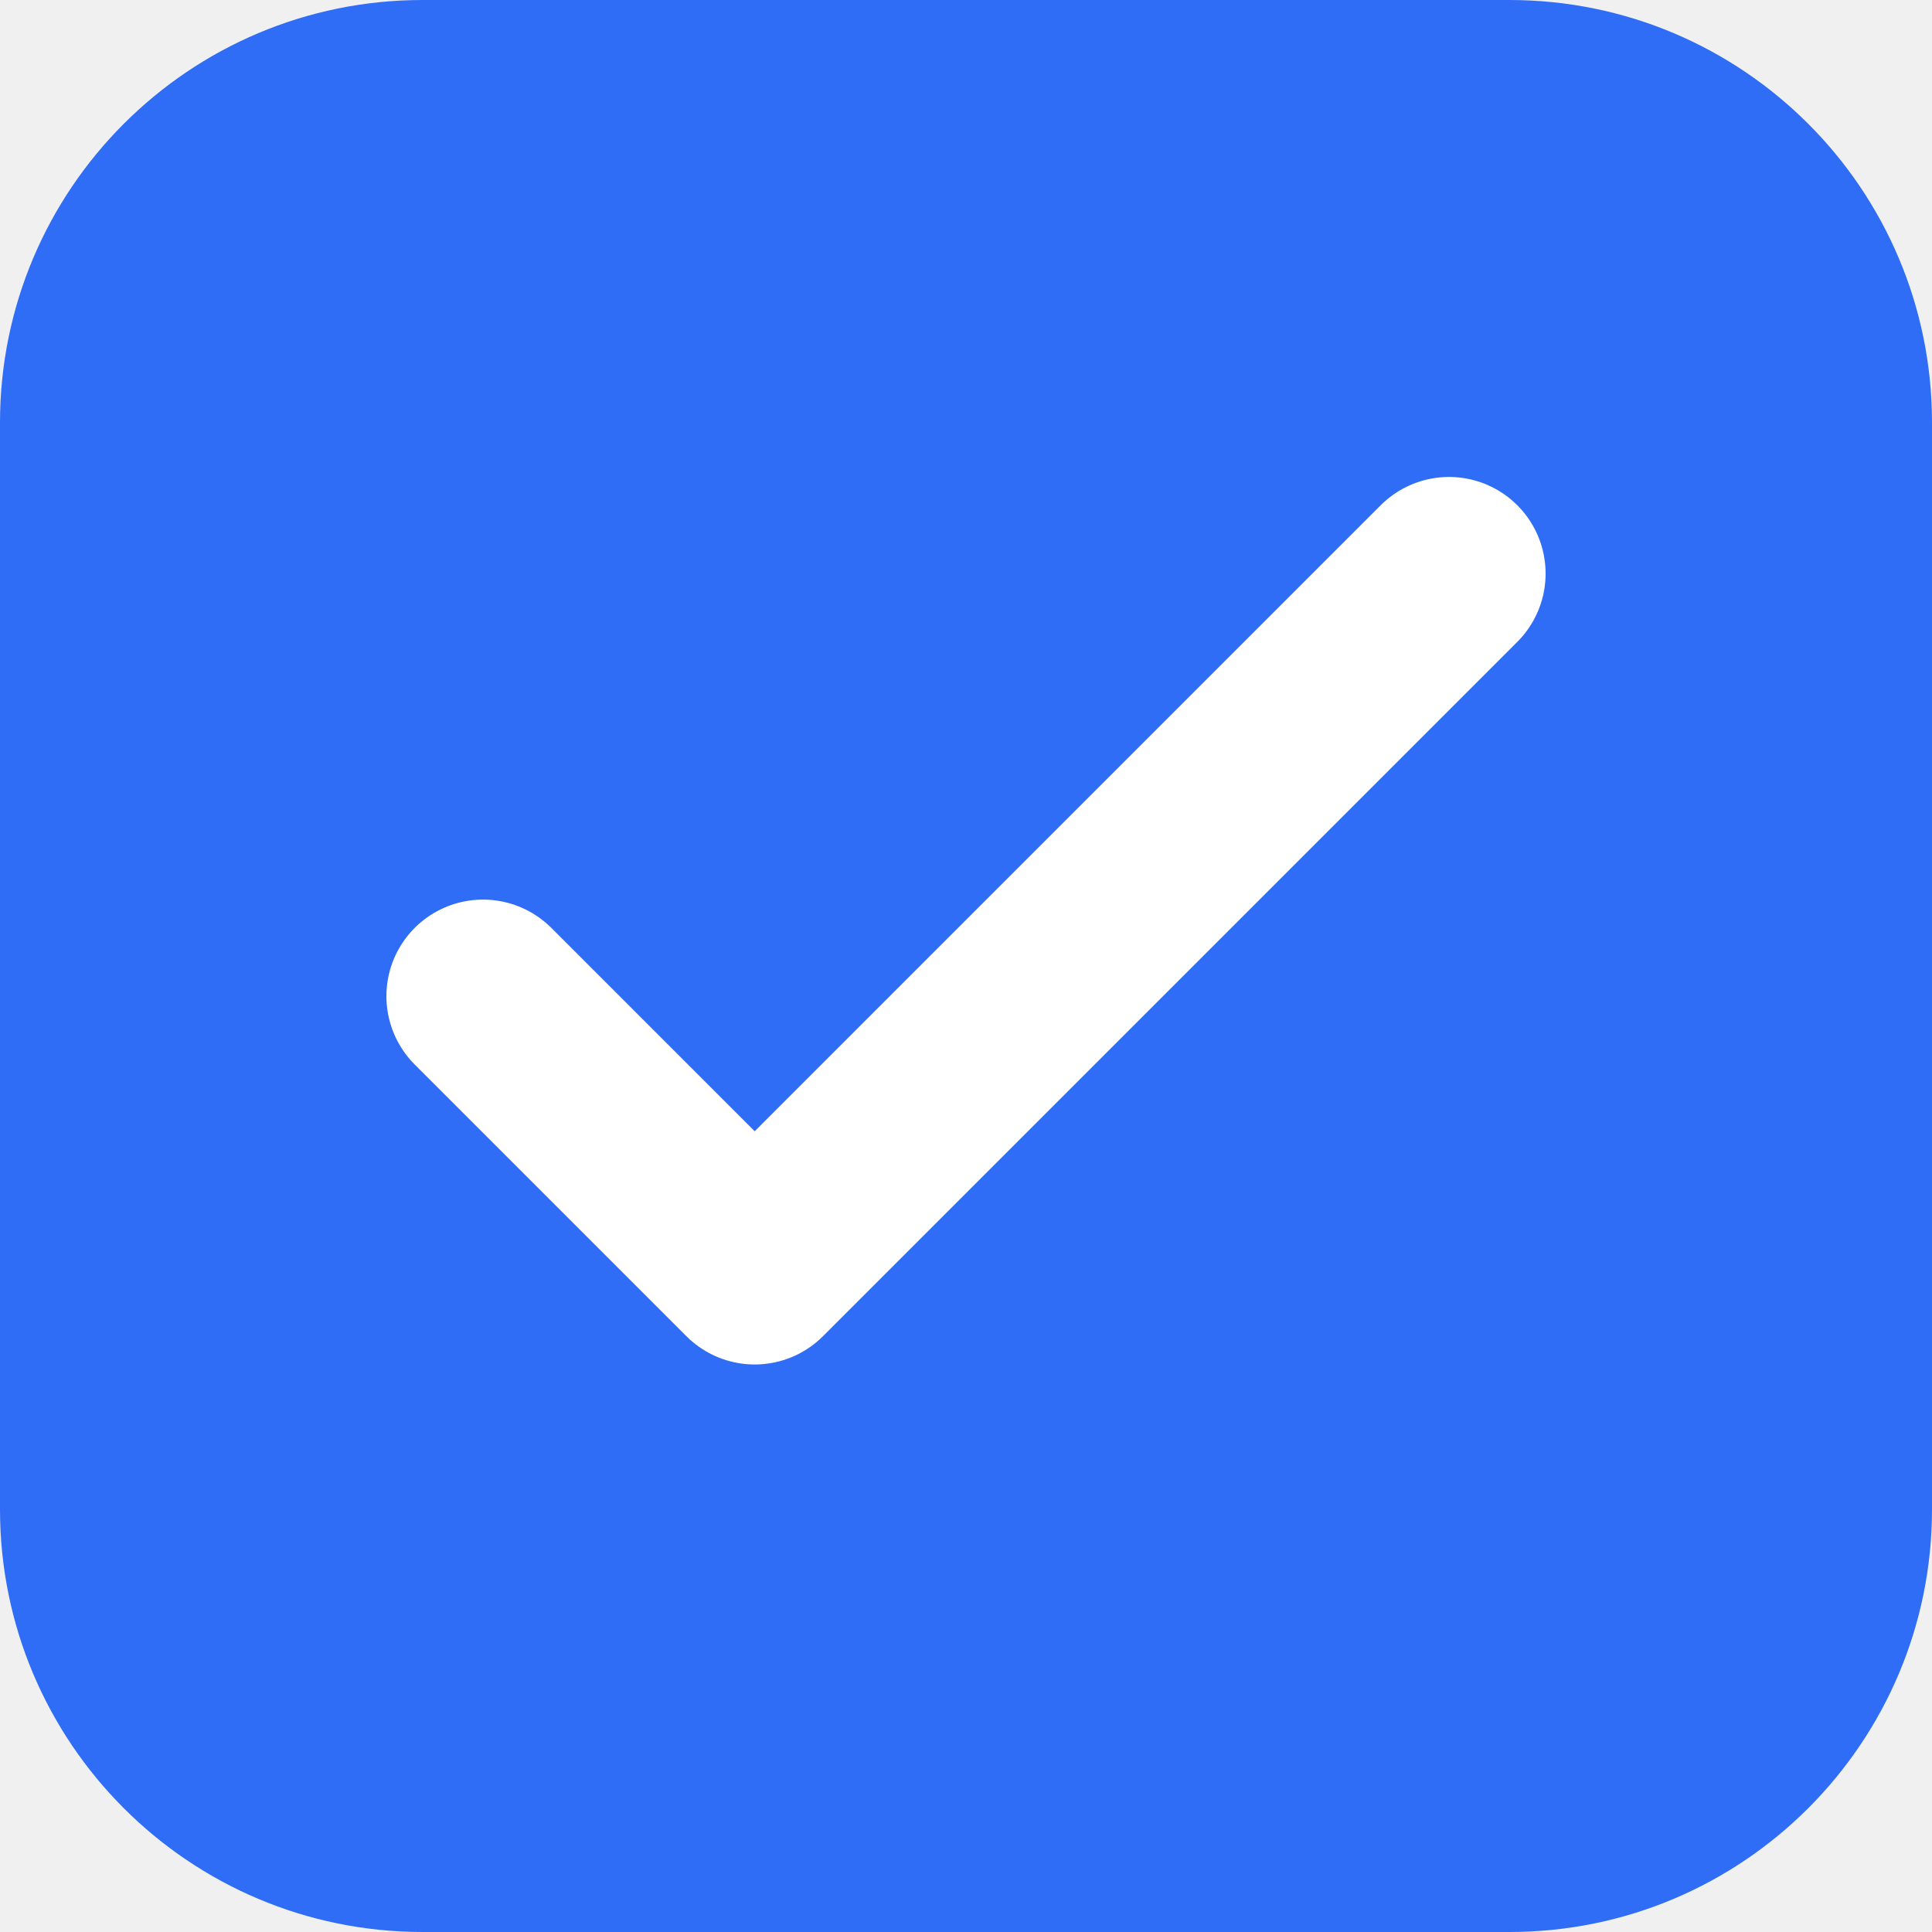
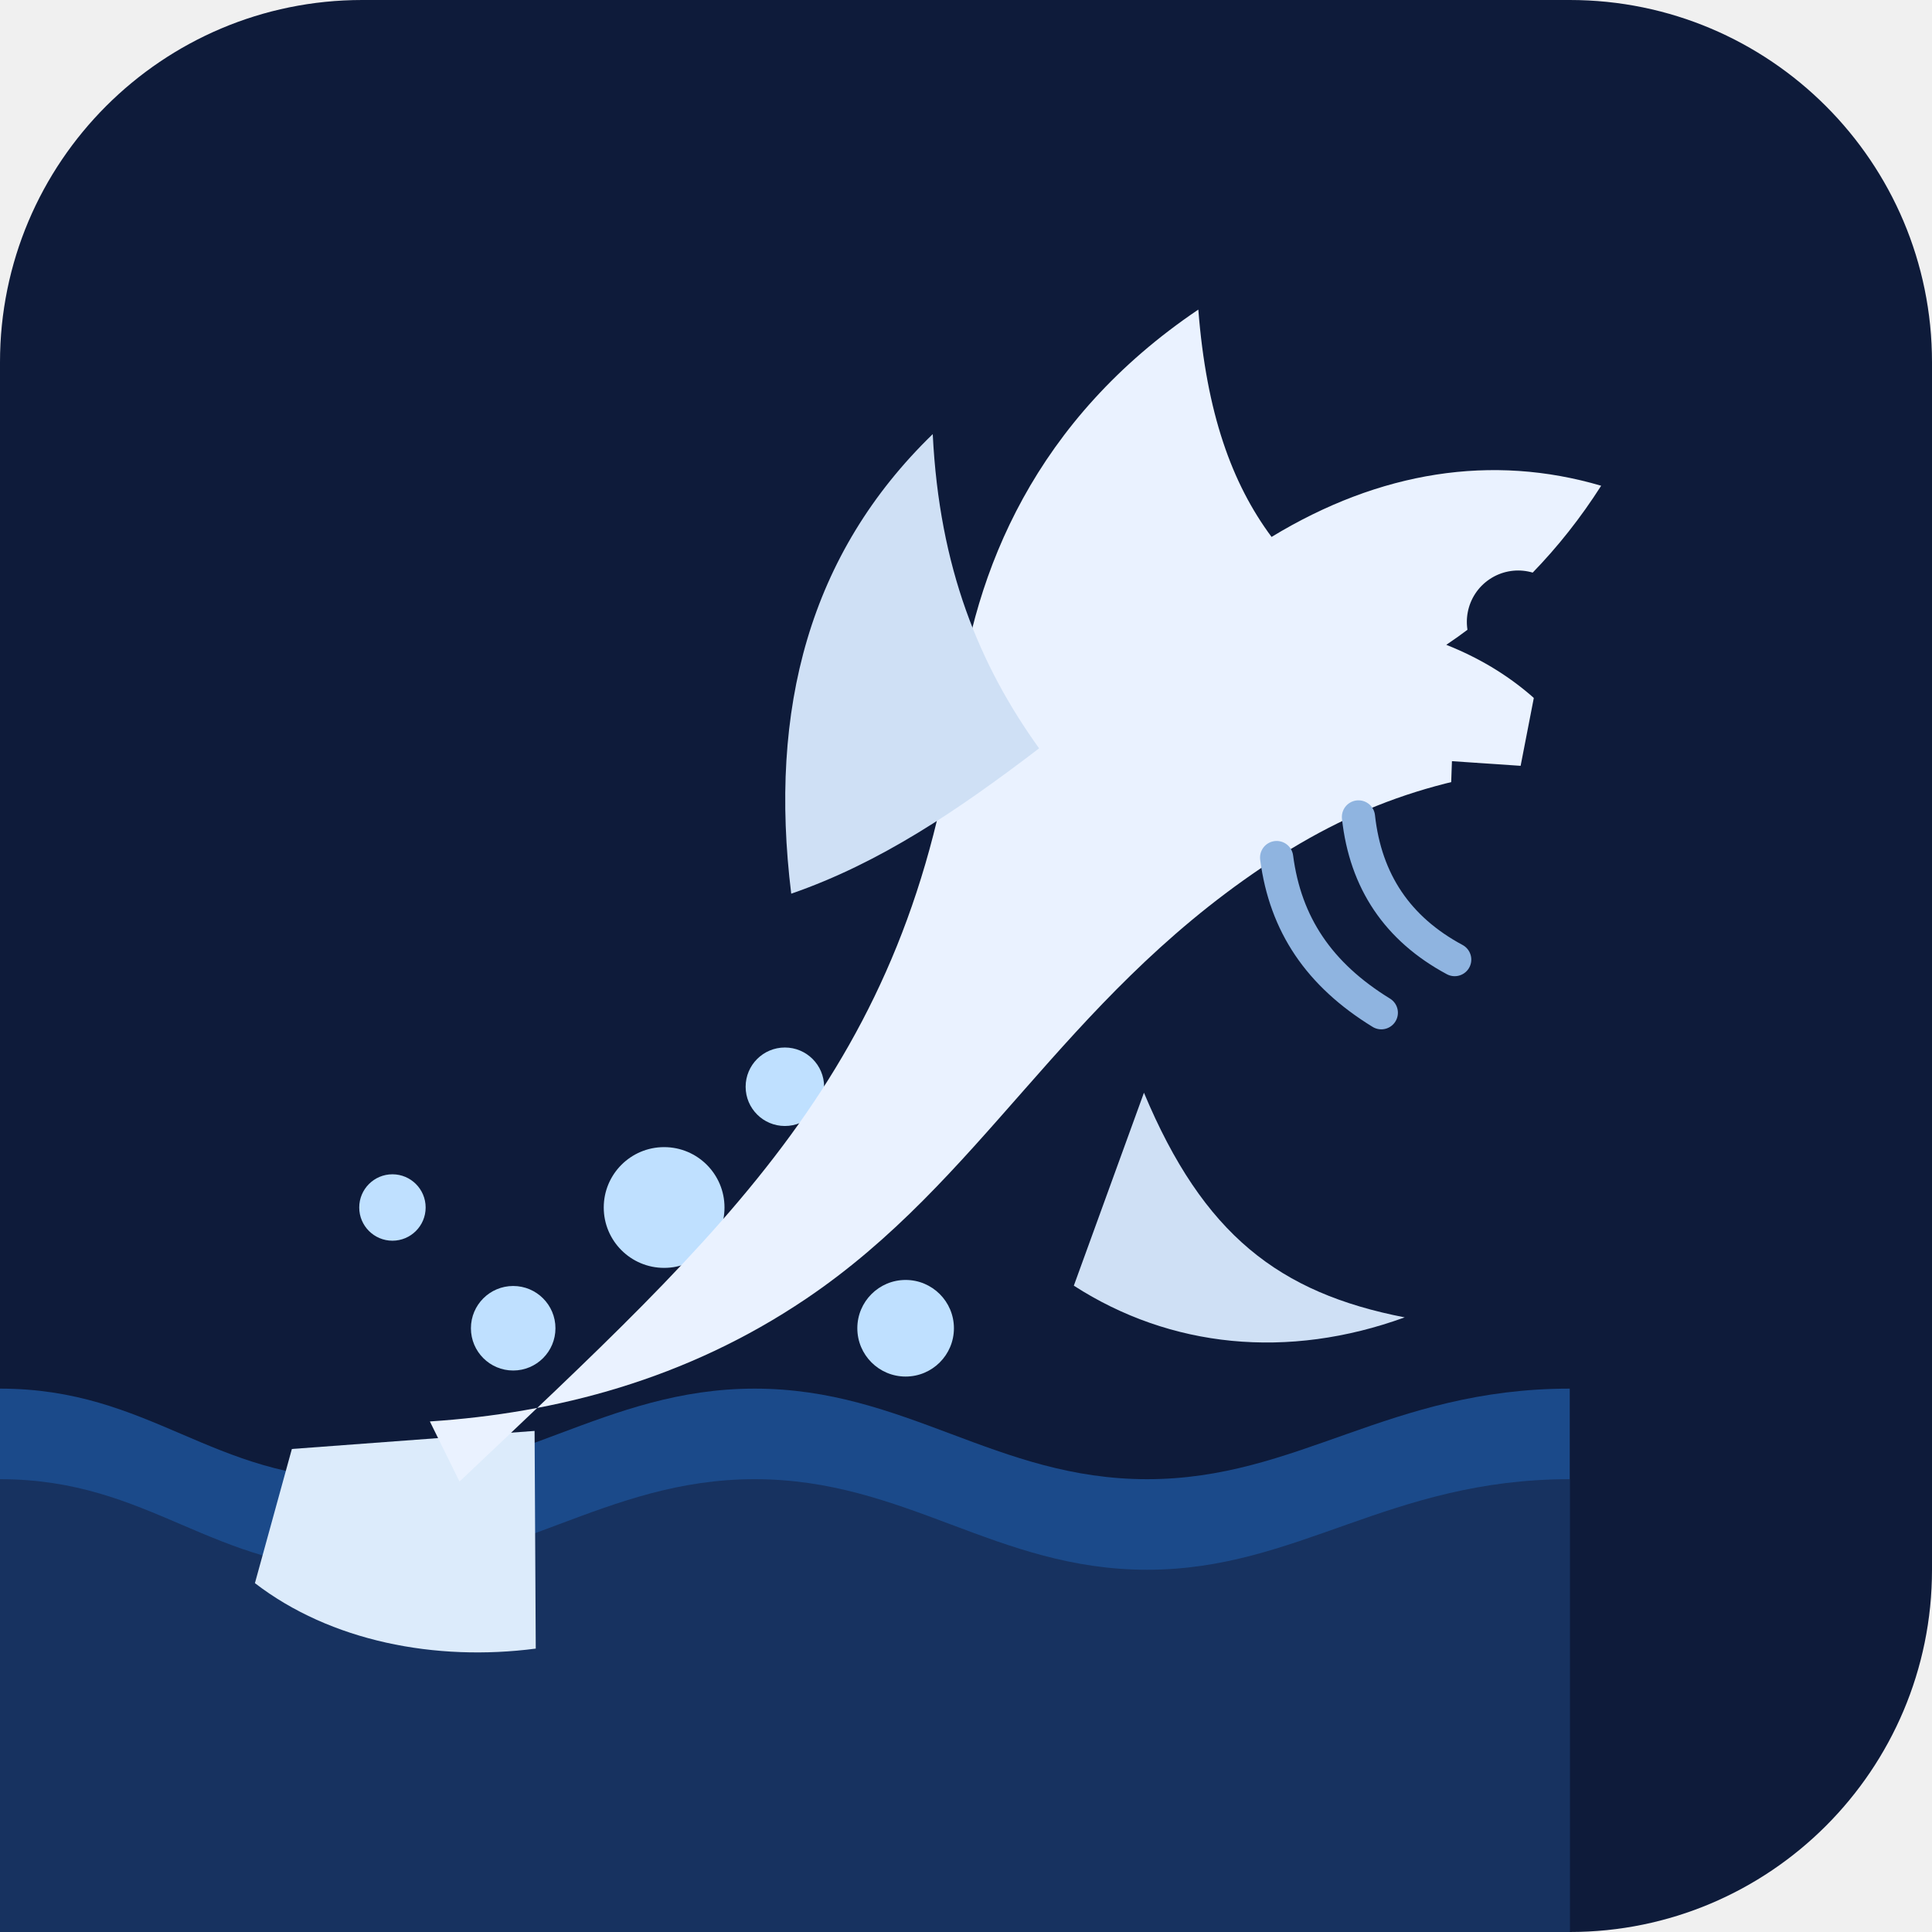
- <svg xmlns="http://www.w3.org/2000/svg" viewBox="0 0 32 32">
-   <rect width="32" height="32" rx="7" fill="#2f6df6" />
-   <path d="M8 16.5l4.5 4.5L24 9.5" fill="none" stroke="#fff" stroke-width="3.2" stroke-linecap="round" stroke-linejoin="round" />
+ <svg xmlns="http://www.w3.org/2000/svg" viewBox="0 0 64 64" width="64" height="64">
+   <rect width="64" height="64" rx="12" fill="#0e1b3a" />
+   <path d="M0 46c5 0 7 3 12 3s8-3 13-3 8 3 13 3 8-3 14-3v18H0z" fill="#1b4a8a" />
+   <path d="M0 49c5 0 7 3 12 3s8-3 13-3 8 3 13 3 8-3 14-3v15H0z" fill="#15284e" opacity=".7" />
+   <g fill="#bfe0ff">
+     <circle cx="22" cy="40" r="2" />
+     <circle cx="30" cy="44" r="1.6" />
+     <circle cx="17" cy="44" r="1.4" />
+     <circle cx="26" cy="36" r="1.3" />
+     <circle cx="13" cy="40" r="1.1" />
+   </g>
+   <g transform="rotate(-34 34 34)">
+     <path d="M6 32l7 4-4 6c-3-1.5-5.5-4-6.5-7z" fill="#dCEBFb" />
+     <path d="M10 36c12-2 20-3 28-12 3-3.5 7.5-6.5 14-6.5-1.7 3-2.3 5.4-2.2 7.6 4.2.2 7.6 1.8 10 4.7-2.3 1-4.7 1.5-7.2 1.5 1.3 1.9 1.8 3.9 1.7 5.9-3.6-2.2-6.8-3.2-10.9-3.2-8 0-13.5 3.4-20.5 3.4-4.8 0-9-1.5-12.6-3.6z" fill="#eaf2ff" />
+     <path d="M30 26c2.8-5.5 6.8-9 12.4-10-2.3 3.8-3 7.2-2.9 10.6-3.4.2-6.5.2-9.5-.6z" fill="#cfe0f5" />
+     <path d="M36 38c-1 5 0 8 3 11-4-1-7-3.5-8.5-7z" fill="#cfe0f5" />
+     <path d="M44 34c-1 2-1 4 0 6.2M47 34.4c-1 1.9-1 3.8 0 5.7" fill="none" stroke="#8fb4e0" stroke-width="1.1" stroke-linecap="round" />
+     <circle cx="55" cy="32" r="1.7" fill="#0e1b3a" />
+     <path d="M62 35c-4 2.5-8 3-13 1.8l1.6-2.2 1.8 1.4 1.7-1.7 1.8 1.4 1.7-1.6 1.8 1.3z" fill="#0e1b3a" />
+   </g>
</svg>
